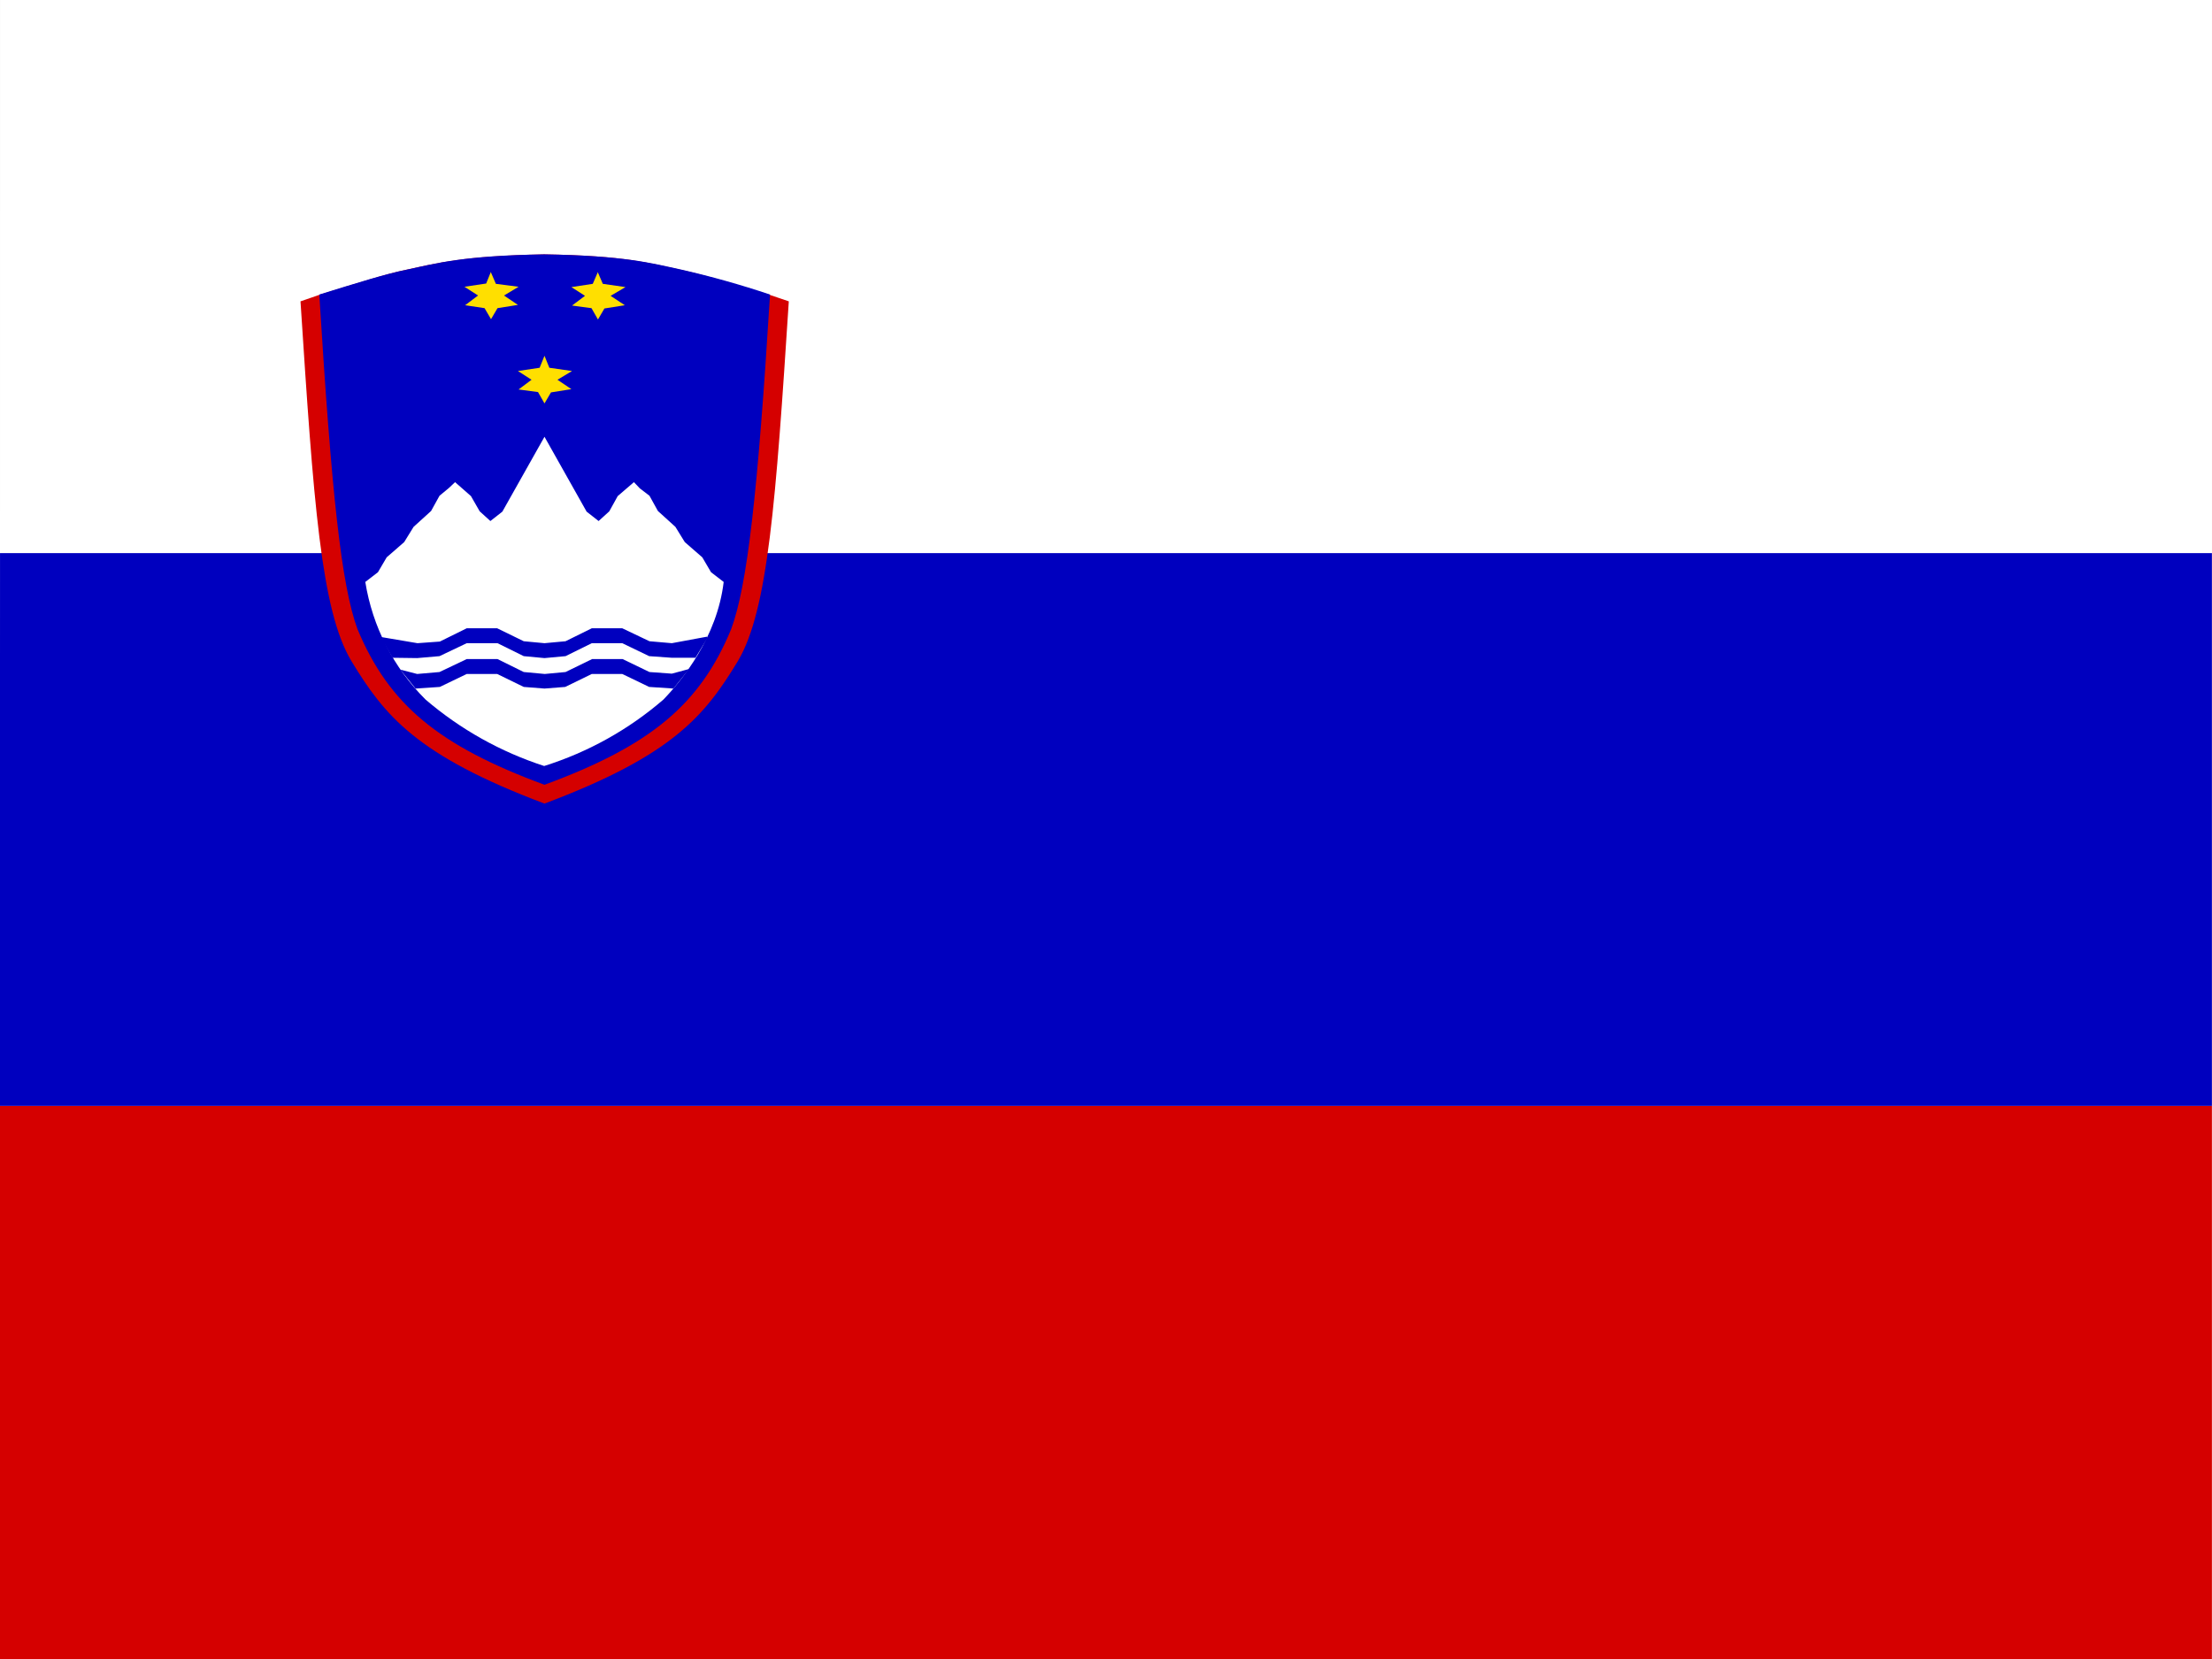
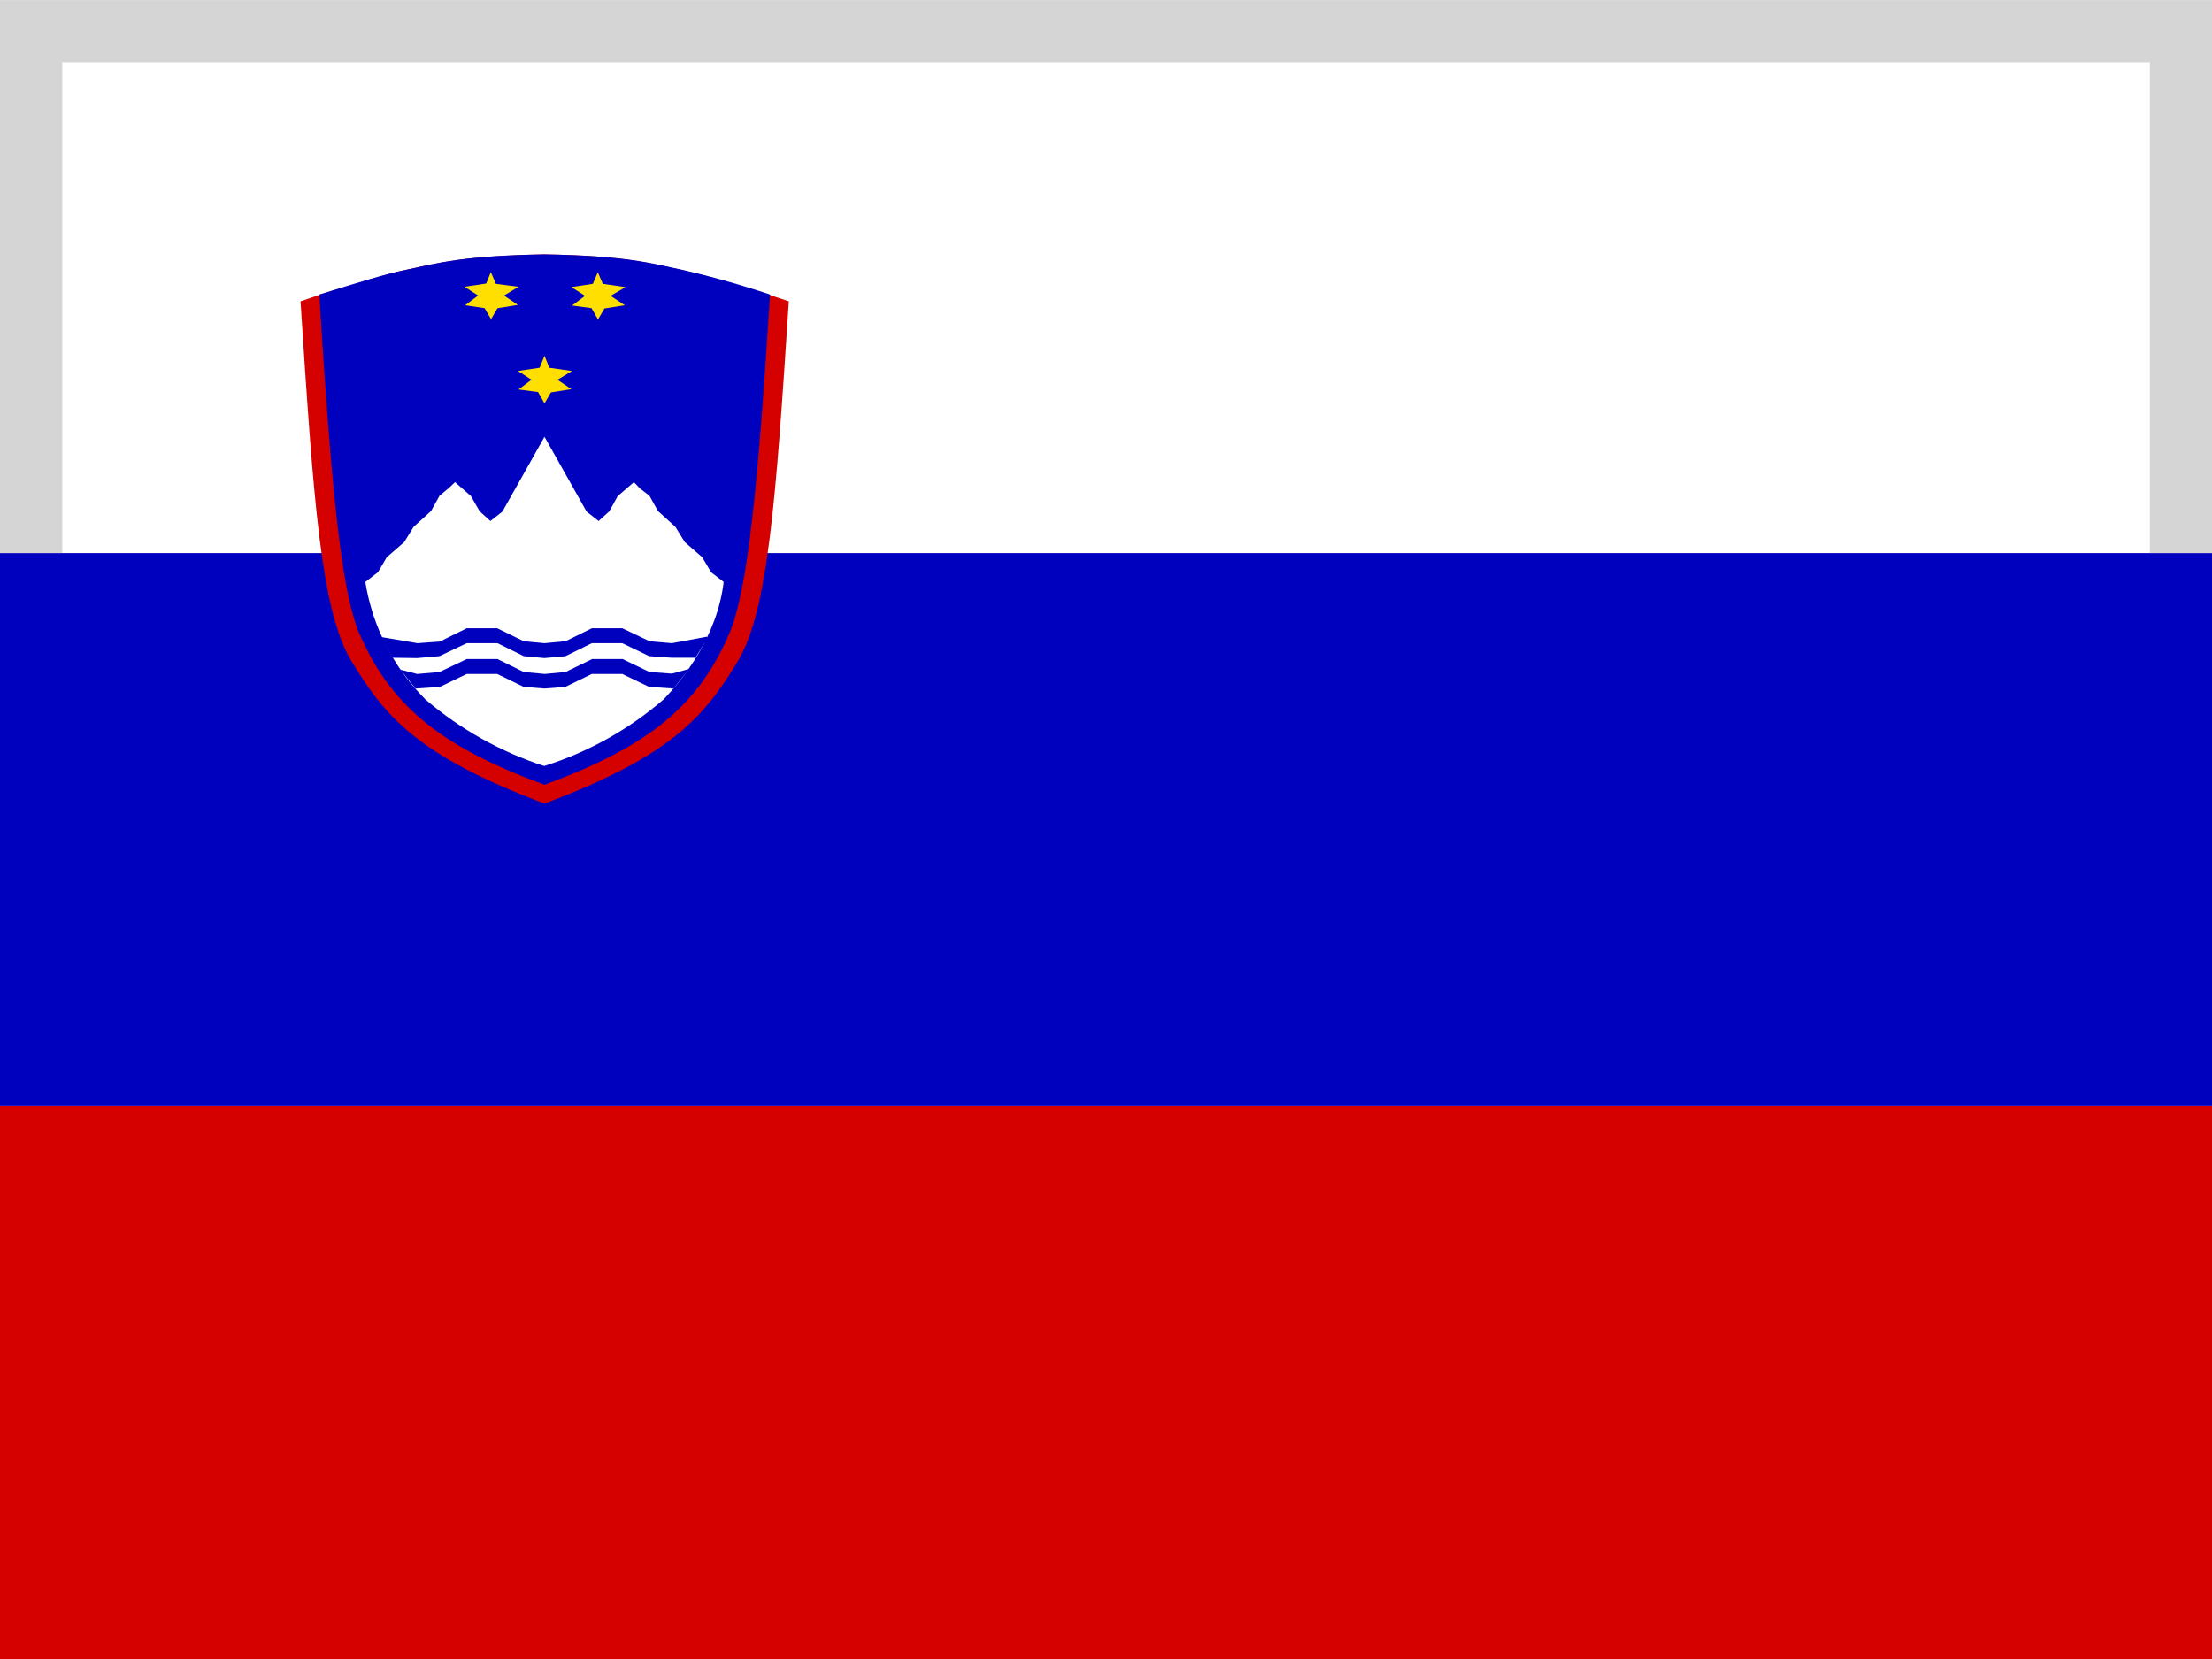
- <svg xmlns="http://www.w3.org/2000/svg" id="flag-icons-si" viewBox="0 0 640 480">
-   <defs>
-     <clipPath id="si-a">
-       <path fill-opacity=".7" d="M-15 0h682.6v512H-15.1z" />
-     </clipPath>
-   </defs>
-   <g fill-rule="evenodd" stroke-width="1pt" clip-path="url(#si-a)" transform="translate(14.1) scale(.9375)">
-     <path fill="#fff" d="M-62 0H962v512H-62z" />
-     <path fill="#d50000" d="M-62 341.3H962V512H-62z" />
-     <path fill="#0000bf" d="M-62 170.7H962v170.6H-62z" />
-     <path fill="#d50000" d="M228.4 93c-4 61.6-6.4 95.4-15.7 111-10.2 16.8-20 29.1-59.7 44-39.6-14.9-49.4-27.2-59.6-44-9.4-15.6-11.7-49.4-15.7-111l5.8-2c11.8-3.6 20.6-6.5 27.1-7.8 9.3-2 17.3-4.2 42.3-4.7 25 .4 33 2.8 42.3 4.8 6.4 1.4 15.6 4 27.3 7.7l5.9 2z" />
-     <path fill="#0000bf" d="M222.6 91c-3.8 61.5-7 89.7-12 103.2-9.6 23.2-24.8 35.9-57.6 48-32.8-12.1-48-24.8-57.7-48-5-13.6-8-41.7-11.8-103.3 11.6-3.6 20.6-6.4 27.1-7.7 9.3-2 17.3-4.3 42.3-4.7 25 .4 33 2.7 42.3 4.7a284 284 0 0 1 27.4 7.7z" />
-     <path fill="#ffdf00" d="m153 109.8 1.5 3.7 7 1-4.5 2.7 4.3 2.9-6.3 1-2 3.4-2-3.5-6-.8 4-3-4.2-2.7 6.7-1 1.5-3.7z" />
-     <path fill="#fff" d="m208.3 179.6-3.9-3-2.7-4.6-5.4-4.7-2.9-4.7-5.4-4.9-2.6-4.7-3-2.3-1.8-1.9-5 4.3-2.6 4.7-3.3 3-3.7-2.9-2.7-4.8-10.3-18.3-10.3 18.3-2.7 4.8-3.7 2.9-3.3-3-2.7-4.7-4.9-4.3-1.9 1.8-2.9 2.4-2.6 4.7-5.4 4.9-2.9 4.7-5.4 4.7-2.7 4.6-3.9 3a65.8 65.8 0 0 0 18.6 36.3 107 107 0 0 0 36.6 20.5 104.1 104.1 0 0 0 36.8-20.5c5.8-6 16.6-19.3 18.6-36.3z" />
-     <path fill="#ffdf00" d="m169.4 83.9 1.6 3.7 7 1-4.6 2.7 4.4 2.9-6.3 1-2 3.4-2-3.5-6-.8 4-3-4.2-2.7 6.6-1 1.6-3.7zm-33 0 1.6 3.7 7 .9-4.5 2.7 4.3 2.9-6.3 1-2 3.4-2-3.4-6-.9 4-3-4.2-2.7 6.7-1 1.5-3.7z" />
-     <path fill="#0000bf" d="M199.7 203h-7.4l-7-.5-8.3-4h-9.4l-8.1 4-6.5.6-6.4-.6-8.1-4H129l-8.4 4-6.9.6-7.6-.1-3.6-6.2.1-.2 11.2 1.9 6.9-.5 8.3-4.1h9.4l8.2 4 6.4.6 6.5-.6 8.1-4h9.4l8.4 4 6.9.6 10.8-2 .2.4-3.7 6.1zm-86.4 9.5 7.4-.5 8.3-4h9.4l8.2 4 6.4.5 6.4-.5 8.2-4h9.4l8.3 4 7.5.5 4.8-6h-.1l-5.2 1.4-6.9-.5-8.3-4h-9.4l-8.2 4-6.4.6-6.5-.6-8.1-4H129l-8.4 4-6.9.6-5-1.3v.2l4.5 5.6z" />
+ <svg xmlns="http://www.w3.org/2000/svg" version="1.1" id="flag-icons-si" x="0px" y="0px" width="100px" height="75px" viewBox="0 12.5 100 75" enable-background="new 0 12.5 100 75" xml:space="preserve">
+   <g>
+     <g transform="translate(14.1) scale(.9375)">
+       <path fill="#FFFFFF" d="M-15.049,13.333H91.627v26.672H-15.049V13.333z" />
+       <path fill="#D50000" d="M-15.049,66.661H91.627v26.672H-15.049V66.661z" />
+       <path fill="#0000BF" d="M-15.049,40.005H91.627v26.656H-15.049V40.005z" />
+       <path fill="#D50000" d="M22.998,27.865c-0.625,9.625-1,14.906-2.453,17.344c-1.594,2.625-3.125,4.547-9.328,6.875    c-6.188-2.328-7.719-4.25-9.312-6.875c-1.469-2.438-1.828-7.719-2.453-17.344l0.906-0.312c1.844-0.562,3.219-1.016,4.234-1.219    c1.453-0.312,2.703-0.656,6.609-0.734c3.906,0.062,5.156,0.438,6.609,0.75c1,0.219,2.438,0.625,4.266,1.203L22.998,27.865z" />
+       <path fill="#0000BF" d="M22.091,27.552c-0.594,9.609-1.094,14.016-1.875,16.125c-1.5,3.625-3.875,5.609-9,7.5    c-5.125-1.891-7.5-3.875-9.016-7.5c-0.781-2.125-1.25-6.516-1.844-16.141c1.812-0.562,3.219-1,4.234-1.203    c1.453-0.312,2.703-0.672,6.609-0.734c3.906,0.062,5.156,0.422,6.609,0.734c1.446,0.329,2.875,0.731,4.281,1.203V27.552z" />
+       <path fill="#FFDF00" d="M11.216,30.49l0.234,0.578l1.094,0.156l-0.703,0.422l0.672,0.453l-0.984,0.156l-0.312,0.531l-0.312-0.547    l-0.938-0.125l0.625-0.469l-0.656-0.422l1.047-0.156L11.216,30.49z" />
+       <path fill="#FFFFFF" d="M19.857,41.396l-0.609-0.469l-0.422-0.719l-0.844-0.734l-0.453-0.734l-0.844-0.766l-0.406-0.734    L15.81,36.88l-0.281-0.297l-0.781,0.672l-0.406,0.734l-0.516,0.469l-0.578-0.453l-0.422-0.75l-1.609-2.859l-1.609,2.859    l-0.422,0.75l-0.578,0.453L8.091,37.99l-0.422-0.734l-0.766-0.672l-0.297,0.281L6.154,37.24l-0.406,0.734L4.904,38.74    l-0.453,0.734l-0.844,0.734l-0.422,0.719l-0.609,0.469c0.344,2.151,1.361,4.137,2.906,5.672c1.676,1.434,3.62,2.523,5.719,3.203    c2.115-0.665,4.072-1.755,5.75-3.203C17.857,46.13,19.544,44.052,19.857,41.396z" />
+       <path fill="#FFDF00" d="M13.779,26.443l0.25,0.578l1.094,0.156l-0.719,0.422l0.688,0.453l-0.984,0.156l-0.312,0.531l-0.312-0.547    l-0.938-0.125l0.625-0.469l-0.656-0.422l1.031-0.156l0.25-0.578H13.779z M8.623,26.443l0.25,0.578l1.094,0.141l-0.703,0.422    l0.672,0.453l-0.984,0.156l-0.312,0.531l-0.312-0.531l-0.938-0.141l0.625-0.469l-0.656-0.422l1.047-0.156l0.234-0.578    L8.623,26.443z" />
+       <path fill="#0000BF" d="M18.513,45.052h-1.156l-1.094-0.078l-1.297-0.625h-1.469l-1.266,0.625l-1.016,0.094l-1-0.094l-1.266-0.625    H7.466l-1.312,0.625l-1.078,0.094l-1.188-0.016l-0.562-0.969l0.016-0.031l1.75,0.297l1.078-0.078l1.297-0.641h1.469l1.281,0.625    l1,0.094l1.016-0.094l1.266-0.625h1.469l1.313,0.625l1.078,0.094l1.688-0.312l0.031,0.062l-0.578,0.953H18.513z M5.013,46.536    l1.156-0.078l1.297-0.625h1.469l1.281,0.625l1,0.078l1-0.078l1.281-0.625h1.469l1.297,0.625l1.172,0.078l0.75-0.938h-0.016    l-0.812,0.219l-1.078-0.078l-1.297-0.625h-1.469l-1.281,0.625l-1,0.094l-1.016-0.094l-1.266-0.625H7.466L6.154,45.74l-1.078,0.094    L4.294,45.63v0.031l0.703,0.875H5.013z" />
+     </g>
  </g>
+   <polygon fill="#D5D5D5" points="100.001,37.502 97.19,37.502 97.19,15.318 2.816,15.318 2.816,37.502 0,37.502 0,12.503   100.001,12.503 " />
</svg>
